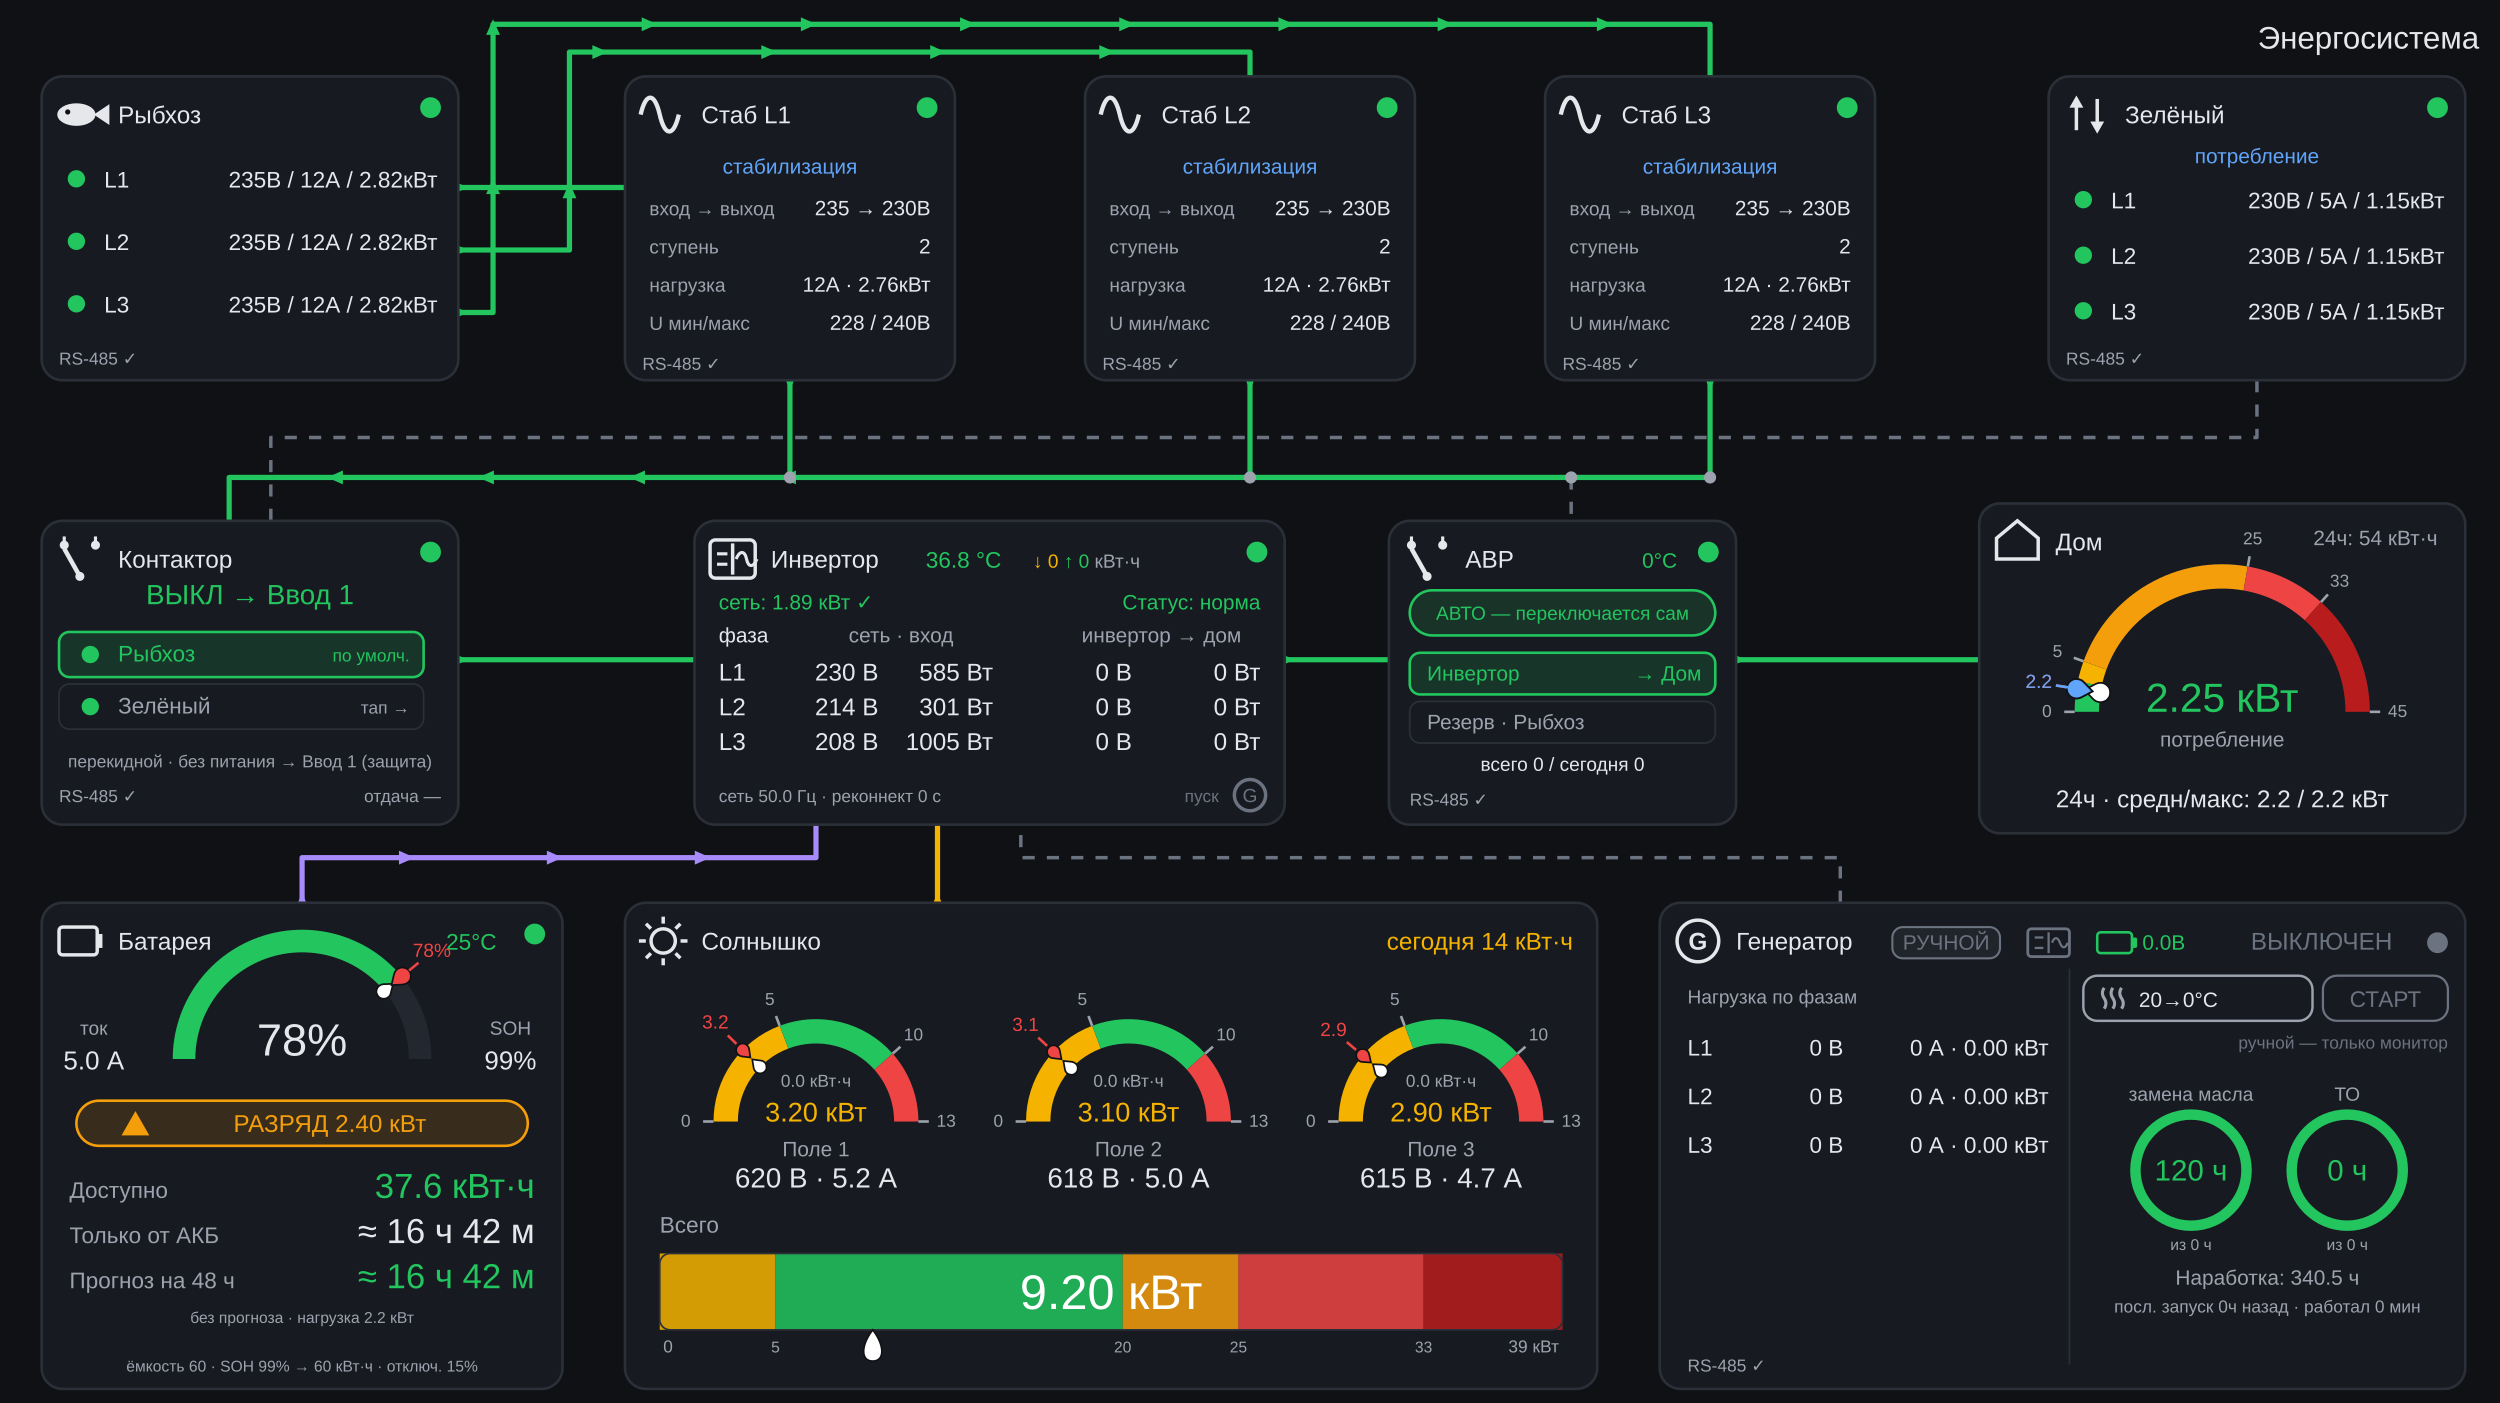
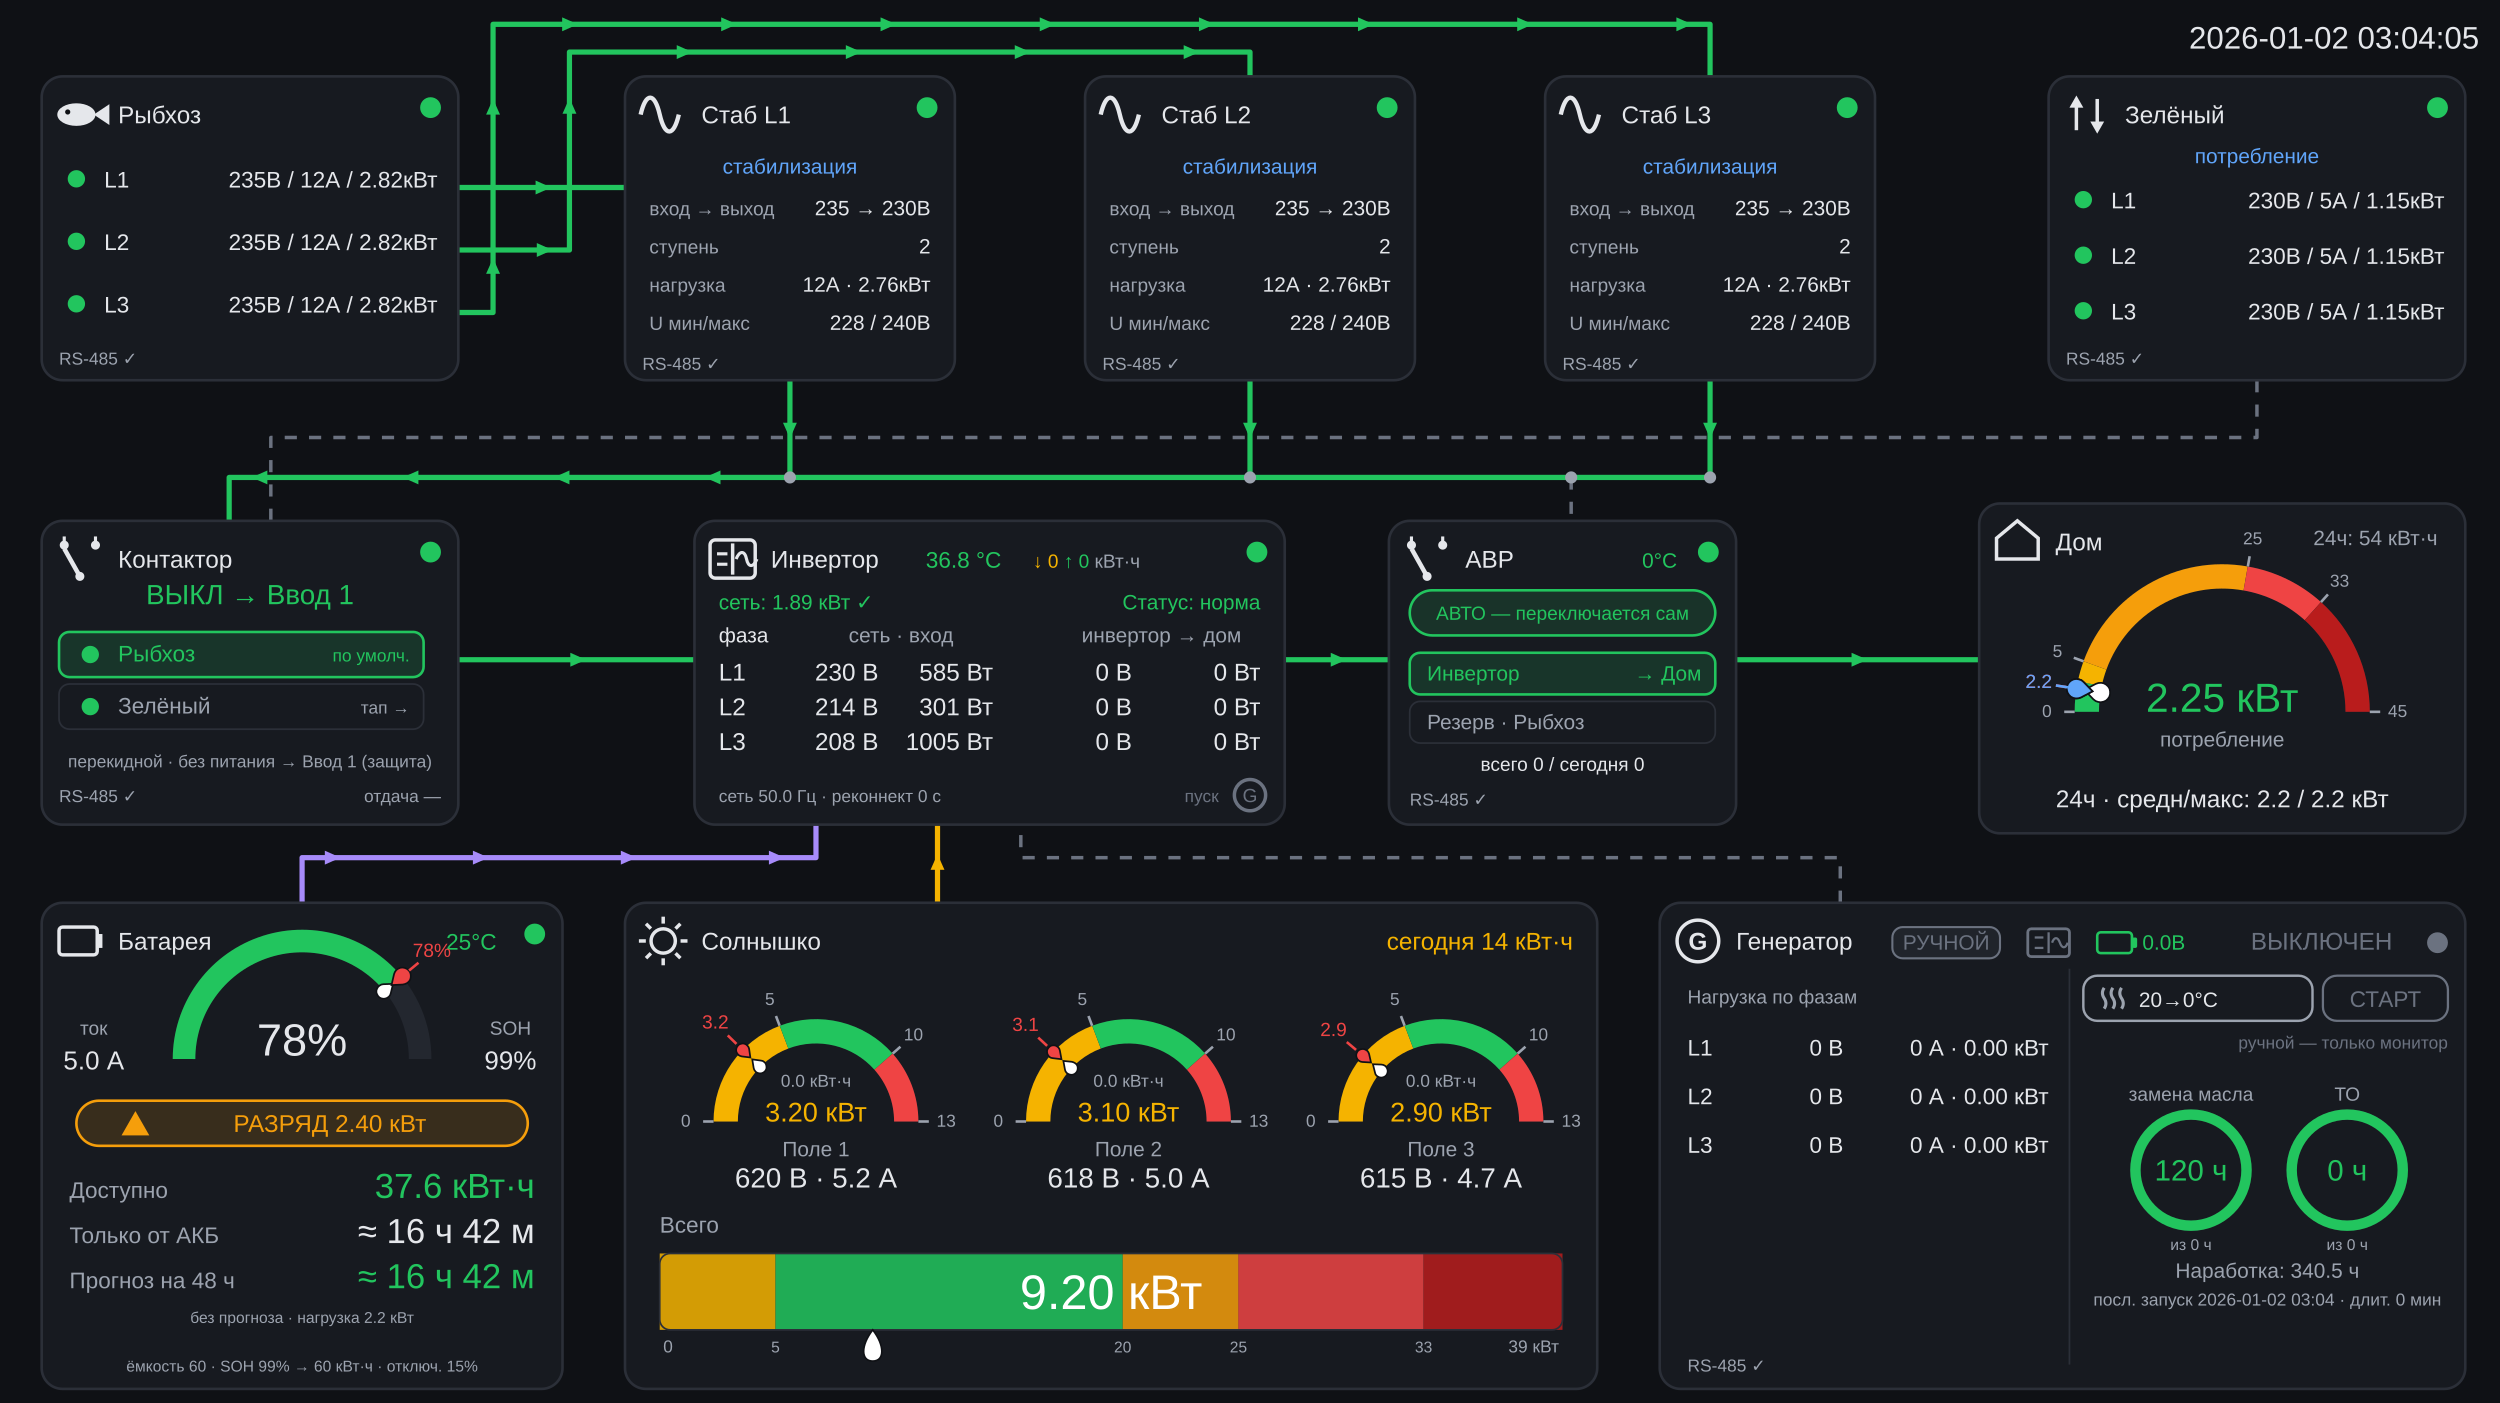
<svg xmlns="http://www.w3.org/2000/svg" viewBox="0 0 1440 808" font-family="Arial,Helvetica,sans-serif">
  <rect x="0" y="0" width="1440" height="830" fill="#0f1115" />
-   <text x="1428" y="28" font-size="18" fill="#e5e7eb" text-anchor="end">Энергосистема</text>
+   <text x="1428" y="28" font-size="18" fill="#e5e7eb" text-anchor="end">2026-01-02 03:04:05</text>
  <polyline fill="none" stroke="#22c55e" stroke-width="3" stroke-linejoin="round" points="264,108 360,108 " />
-   <polygon points="269.5,108.0 260.5,112.0 260.5,104.0" fill="#22c55e" />
+   <polygon points="317.5,108.0 308.5,112.0 308.5,104.0" fill="#22c55e" />
  <polyline fill="none" stroke="#22c55e" stroke-width="3" stroke-linejoin="round" points="264,144 328,144 328,30 720,30 720,44 " />
-   <polygon points="269.5,144.0 260.5,148.0 260.5,140.0" fill="#22c55e" />
-   <polygon points="328.0,105.2 332.0,114.2 324.0,114.2" fill="#22c55e" />
-   <polygon points="350.2,30.0 341.2,34.0 341.2,26.0" fill="#22c55e" />
-   <polygon points="447.5,30.0 438.5,34.0 438.5,26.0" fill="#22c55e" />
-   <polygon points="544.8,30.0 535.8,34.0 535.8,26.0" fill="#22c55e" />
-   <polygon points="642.2,30.0 633.2,34.0 633.2,26.0" fill="#22c55e" />
+   <polygon points="318.2,144.0 309.2,148.0 309.2,140.0" fill="#22c55e" />
+   <polygon points="328.0,56.5 332.0,65.5 324.0,65.5" fill="#22c55e" />
+   <polygon points="398.8,30.0 389.8,34.0 389.8,26.0" fill="#22c55e" />
+   <polygon points="496.2,30.0 487.2,34.0 487.2,26.0" fill="#22c55e" />
+   <polygon points="593.5,30.0 584.5,34.0 584.5,26.0" fill="#22c55e" />
+   <polygon points="690.8,30.0 681.8,34.0 681.8,26.0" fill="#22c55e" />
  <polyline fill="none" stroke="#22c55e" stroke-width="3" stroke-linejoin="round" points="264,180 284,180 284,14 985,14 985,44 " />
-   <polygon points="269.5,180.0 260.5,184.0 260.5,176.0" fill="#22c55e" />
-   <polygon points="284.0,102.8 288.0,111.8 280.0,111.8" fill="#22c55e" />
-   <polygon points="284.0,11.1 288.0,20.1 280.0,20.1" fill="#22c55e" />
-   <polygon points="378.6,14.0 369.6,18.0 369.6,10.0" fill="#22c55e" />
-   <polygon points="470.3,14.0 461.3,18.0 461.3,10.0" fill="#22c55e" />
-   <polygon points="562.0,14.0 553.0,18.0 553.0,10.0" fill="#22c55e" />
-   <polygon points="653.7,14.0 644.7,18.0 644.7,10.0" fill="#22c55e" />
-   <polygon points="745.4,14.0 736.4,18.0 736.4,10.0" fill="#22c55e" />
-   <polygon points="837.1,14.0 828.1,18.0 828.1,10.0" fill="#22c55e" />
-   <polygon points="928.8,14.0 919.8,18.0 919.8,10.0" fill="#22c55e" />
+   <polygon points="284.0,148.7 288.0,157.7 280.0,157.7" fill="#22c55e" />
+   <polygon points="284.0,57.0 288.0,66.0 280.0,66.0" fill="#22c55e" />
+   <polygon points="332.8,14.0 323.8,18.0 323.8,10.0" fill="#22c55e" />
+   <polygon points="424.4,14.0 415.4,18.0 415.4,10.0" fill="#22c55e" />
+   <polygon points="516.2,14.0 507.2,18.0 507.2,10.0" fill="#22c55e" />
+   <polygon points="607.9,14.0 598.9,18.0 598.9,10.0" fill="#22c55e" />
+   <polygon points="699.6,14.0 690.6,18.0 690.6,10.0" fill="#22c55e" />
+   <polygon points="791.2,14.0 782.2,18.0 782.2,10.0" fill="#22c55e" />
+   <polygon points="882.9,14.0 873.9,18.0 873.9,10.0" fill="#22c55e" />
+   <polygon points="974.6,14.0 965.6,18.0 965.6,10.0" fill="#22c55e" />
  <polyline fill="none" stroke="#22c55e" stroke-width="3" stroke-linejoin="round" points="455,219 455,275 " />
-   <polygon points="455.0,224.5 451.0,215.5 459.0,215.5" fill="#22c55e" />
+   <polygon points="455.0,252.5 451.0,243.5 459.0,243.5" fill="#22c55e" />
  <polyline fill="none" stroke="#22c55e" stroke-width="3" stroke-linejoin="round" points="720,219 720,275 " />
-   <polygon points="720.0,224.5 716.0,215.5 724.0,215.5" fill="#22c55e" />
+   <polygon points="720.0,252.5 716.0,243.5 724.0,243.5" fill="#22c55e" />
  <polyline fill="none" stroke="#22c55e" stroke-width="3" stroke-linejoin="round" points="985,219 985,275 " />
-   <polygon points="985.0,224.5 981.0,215.5 989.0,215.5" fill="#22c55e" />
+   <polygon points="985.0,252.5 981.0,243.5 989.0,243.5" fill="#22c55e" />
  <polyline fill="none" stroke="#22c55e" stroke-width="3" stroke-linejoin="round" points="455,275 985,275 " />
  <polyline fill="none" stroke="#22c55e" stroke-width="3" stroke-linejoin="round" points="455,275 132,275 132,300 " />
-   <polygon points="449.5,275.0 458.5,271.0 458.5,279.0" fill="#22c55e" />
-   <polygon points="362.5,275.0 371.5,271.0 371.5,279.0" fill="#22c55e" />
-   <polygon points="275.5,275.0 284.5,271.0 284.5,279.0" fill="#22c55e" />
-   <polygon points="188.5,275.0 197.5,271.0 197.5,279.0" fill="#22c55e" />
+   <polygon points="406.0,275.0 415.0,271.0 415.0,279.0" fill="#22c55e" />
+   <polygon points="319.0,275.0 328.0,271.0 328.0,279.0" fill="#22c55e" />
+   <polygon points="232.0,275.0 241.0,271.0 241.0,279.0" fill="#22c55e" />
+   <polygon points="145.0,275.0 154.0,271.0 154.0,279.0" fill="#22c55e" />
  <polyline fill="none" stroke="#6b7280" stroke-width="2" stroke-linejoin="round" stroke-dasharray="7 7" points="905,275 905,300 " />
  <circle cx="455" cy="275" r="3.5" fill="#9ca3af" />
  <circle cx="720" cy="275" r="3.5" fill="#9ca3af" />
  <circle cx="905" cy="275" r="3.5" fill="#9ca3af" />
  <circle cx="985" cy="275" r="3.5" fill="#9ca3af" />
  <polyline fill="none" stroke="#6b7280" stroke-width="2" stroke-linejoin="round" stroke-dasharray="7 7" points="1300,219 1300,252 156,252 156,300 " />
  <polyline fill="none" stroke="#22c55e" stroke-width="3" stroke-linejoin="round" points="264,380 400,380 " />
-   <polygon points="269.5,380.0 260.5,384.0 260.5,376.0" fill="#22c55e" />
+   <polygon points="337.5,380.0 328.5,384.0 328.5,376.0" fill="#22c55e" />
  <polyline fill="none" stroke="#22c55e" stroke-width="3" stroke-linejoin="round" points="740,380 800,380 " />
-   <polygon points="745.5,380.0 736.5,384.0 736.5,376.0" fill="#22c55e" />
+   <polygon points="775.5,380.0 766.5,384.0 766.5,376.0" fill="#22c55e" />
  <polyline fill="none" stroke="#22c55e" stroke-width="3" stroke-linejoin="round" points="1000,380 1140,380 " />
-   <polygon points="1005.5,380.0 996.5,384.0 996.5,376.0" fill="#22c55e" />
+   <polygon points="1075.5,380.0 1066.5,384.0 1066.5,376.0" fill="#22c55e" />
  <polyline fill="none" stroke="#a78bfa" stroke-width="3" stroke-linejoin="round" points="174,520 174,494 470,494 470,475 " />
-   <polygon points="174.0,514.5 178.0,523.5 170.0,523.5" fill="#a78bfa" />
-   <polygon points="238.8,494.0 229.8,498.0 229.8,490.0" fill="#a78bfa" />
-   <polygon points="324.0,494.0 315.0,498.0 315.0,490.0" fill="#a78bfa" />
-   <polygon points="409.2,494.0 400.2,498.0 400.2,490.0" fill="#a78bfa" />
+   <polygon points="196.1,494.0 187.1,498.0 187.1,490.0" fill="#a78bfa" />
+   <polygon points="281.4,494.0 272.4,498.0 272.4,490.0" fill="#a78bfa" />
+   <polygon points="366.6,494.0 357.6,498.0 357.6,490.0" fill="#a78bfa" />
+   <polygon points="451.9,494.0 442.9,498.0 442.9,490.0" fill="#a78bfa" />
  <polyline fill="none" stroke="#f5b300" stroke-width="3" stroke-linejoin="round" points="540,520 540,475 " />
-   <polygon points="540.0,514.5 544.0,523.5 536.0,523.5" fill="#f5b300" />
+   <polygon points="540.0,492.0 544.0,501.0 536.0,501.0" fill="#f5b300" />
  <polyline fill="none" stroke="#6b7280" stroke-width="2" stroke-linejoin="round" stroke-dasharray="7 7" points="1060,520 1060,494 588,494 588,475 " />
  <rect x="24" y="44" width="240" height="175" rx="12" fill="#171a20" stroke="#2b2f38" stroke-width="1.5" />
  <g fill="#e5e7eb">
    <ellipse cx="44" cy="66" rx="11" ry="6.5" />
    <polygon points="54,66 63,60 63,72" />
  </g>
  <circle cx="39" cy="64.5" r="1.5" fill="#0f1115" />
  <text x="68" y="71" font-size="14" fill="#e5e7eb" text-anchor="start">Рыбхоз</text>
  <circle cx="248" cy="62" r="6" fill="#22c55e" />
  <circle cx="44" cy="103" r="5" fill="#22c55e" />
  <text x="60" y="108" font-size="13" fill="#e5e7eb" text-anchor="start">L1</text>
  <text x="252" y="108" font-size="13" fill="#e5e7eb" text-anchor="end">235В / 12А / 2.82кВт</text>
  <circle cx="44" cy="139" r="5" fill="#22c55e" />
  <text x="60" y="144" font-size="13" fill="#e5e7eb" text-anchor="start">L2</text>
  <text x="252" y="144" font-size="13" fill="#e5e7eb" text-anchor="end">235В / 12А / 2.82кВт</text>
  <circle cx="44" cy="175" r="5" fill="#22c55e" />
  <text x="60" y="180" font-size="13" fill="#e5e7eb" text-anchor="start">L3</text>
  <text x="252" y="180" font-size="13" fill="#e5e7eb" text-anchor="end">235В / 12А / 2.82кВт</text>
  <text x="34" y="210" font-size="10" fill="#9ca3af" text-anchor="start">RS-485 ✓</text>
  <rect x="360" y="44" width="190" height="175" rx="12" fill="#171a20" stroke="#2b2f38" stroke-width="1.5" />
  <path d="M 369 66 c 3,-13 8,-13 11,0 c 3,13 8,13 11,0" fill="none" stroke="#e5e7eb" stroke-width="2.5" />
  <text x="404" y="71" font-size="14" fill="#e5e7eb" text-anchor="start">Стаб L1</text>
  <circle cx="534" cy="62" r="6" fill="#22c55e" />
  <text x="370" y="213" font-size="10" fill="#9ca3af" text-anchor="start">RS-485 ✓</text>
  <text x="455" y="100" font-size="12" fill="#60a5fa" text-anchor="middle">стабилизация</text>
  <text x="374" y="124" font-size="11" fill="#9ca3af" text-anchor="start">вход → выход</text>
  <text x="536" y="124" font-size="12" fill="#e5e7eb" text-anchor="end">235 → 230В</text>
  <text x="374" y="146" font-size="11" fill="#9ca3af" text-anchor="start">ступень</text>
  <text x="536" y="146" font-size="12" fill="#e5e7eb" text-anchor="end">2</text>
  <text x="374" y="168" font-size="11" fill="#9ca3af" text-anchor="start">нагрузка</text>
  <text x="536" y="168" font-size="12" fill="#e5e7eb" text-anchor="end">12А · 2.76кВт</text>
  <text x="374" y="190" font-size="11" fill="#9ca3af" text-anchor="start">U мин/макс</text>
  <text x="536" y="190" font-size="12" fill="#e5e7eb" text-anchor="end">228 / 240В</text>
  <rect x="625" y="44" width="190" height="175" rx="12" fill="#171a20" stroke="#2b2f38" stroke-width="1.5" />
  <path d="M 634 66 c 3,-13 8,-13 11,0 c 3,13 8,13 11,0" fill="none" stroke="#e5e7eb" stroke-width="2.5" />
  <text x="669" y="71" font-size="14" fill="#e5e7eb" text-anchor="start">Стаб L2</text>
  <circle cx="799" cy="62" r="6" fill="#22c55e" />
  <text x="635" y="213" font-size="10" fill="#9ca3af" text-anchor="start">RS-485 ✓</text>
  <text x="720" y="100" font-size="12" fill="#60a5fa" text-anchor="middle">стабилизация</text>
  <text x="639" y="124" font-size="11" fill="#9ca3af" text-anchor="start">вход → выход</text>
  <text x="801" y="124" font-size="12" fill="#e5e7eb" text-anchor="end">235 → 230В</text>
  <text x="639" y="146" font-size="11" fill="#9ca3af" text-anchor="start">ступень</text>
  <text x="801" y="146" font-size="12" fill="#e5e7eb" text-anchor="end">2</text>
  <text x="639" y="168" font-size="11" fill="#9ca3af" text-anchor="start">нагрузка</text>
  <text x="801" y="168" font-size="12" fill="#e5e7eb" text-anchor="end">12А · 2.76кВт</text>
  <text x="639" y="190" font-size="11" fill="#9ca3af" text-anchor="start">U мин/макс</text>
  <text x="801" y="190" font-size="12" fill="#e5e7eb" text-anchor="end">228 / 240В</text>
  <rect x="890" y="44" width="190" height="175" rx="12" fill="#171a20" stroke="#2b2f38" stroke-width="1.5" />
  <path d="M 899 66 c 3,-13 8,-13 11,0 c 3,13 8,13 11,0" fill="none" stroke="#e5e7eb" stroke-width="2.5" />
  <text x="934" y="71" font-size="14" fill="#e5e7eb" text-anchor="start">Стаб L3</text>
  <circle cx="1064" cy="62" r="6" fill="#22c55e" />
  <text x="900" y="213" font-size="10" fill="#9ca3af" text-anchor="start">RS-485 ✓</text>
  <text x="985" y="100" font-size="12" fill="#60a5fa" text-anchor="middle">стабилизация</text>
  <text x="904" y="124" font-size="11" fill="#9ca3af" text-anchor="start">вход → выход</text>
  <text x="1066" y="124" font-size="12" fill="#e5e7eb" text-anchor="end">235 → 230В</text>
  <text x="904" y="146" font-size="11" fill="#9ca3af" text-anchor="start">ступень</text>
  <text x="1066" y="146" font-size="12" fill="#e5e7eb" text-anchor="end">2</text>
  <text x="904" y="168" font-size="11" fill="#9ca3af" text-anchor="start">нагрузка</text>
  <text x="1066" y="168" font-size="12" fill="#e5e7eb" text-anchor="end">12А · 2.76кВт</text>
  <text x="904" y="190" font-size="11" fill="#9ca3af" text-anchor="start">U мин/макс</text>
  <text x="1066" y="190" font-size="12" fill="#e5e7eb" text-anchor="end">228 / 240В</text>
  <rect x="1180" y="44" width="240" height="175" rx="12" fill="#171a20" stroke="#2b2f38" stroke-width="1.5" />
  <line x1="1196" y1="75" x2="1196" y2="60" stroke="#e5e7eb" stroke-width="2" />
  <polygon points="1196,55 1192,62 1200,62" fill="#e5e7eb" />
  <line x1="1208" y1="57" x2="1208" y2="72" stroke="#e5e7eb" stroke-width="2" />
  <polygon points="1208,77 1212,70 1204,70" fill="#e5e7eb" />
  <text x="1224" y="71" font-size="14" fill="#e5e7eb" text-anchor="start">Зелёный</text>
  <circle cx="1404" cy="62" r="6" fill="#22c55e" />
  <text x="1300" y="94" font-size="12" fill="#60a5fa" text-anchor="middle">потребление</text>
  <circle cx="1200" cy="115" r="5" fill="#22c55e" />
  <text x="1216" y="120" font-size="13" fill="#e5e7eb" text-anchor="start">L1</text>
  <text x="1408" y="120" font-size="13" fill="#e5e7eb" text-anchor="end">230В / 5А / 1.15кВт</text>
  <circle cx="1200" cy="147" r="5" fill="#22c55e" />
  <text x="1216" y="152" font-size="13" fill="#e5e7eb" text-anchor="start">L2</text>
  <text x="1408" y="152" font-size="13" fill="#e5e7eb" text-anchor="end">230В / 5А / 1.15кВт</text>
  <circle cx="1200" cy="179" r="5" fill="#22c55e" />
  <text x="1216" y="184" font-size="13" fill="#e5e7eb" text-anchor="start">L3</text>
  <text x="1408" y="184" font-size="13" fill="#e5e7eb" text-anchor="end">230В / 5А / 1.15кВт</text>
  <text x="1190" y="210" font-size="10" fill="#9ca3af" text-anchor="start">RS-485 ✓</text>
  <rect x="24" y="300" width="240" height="175" rx="12" fill="#171a20" stroke="#2b2f38" stroke-width="1.5" />
  <circle cx="37" cy="314" r="2.6" fill="#e5e7eb" />
  <circle cx="55" cy="314" r="2.6" fill="#e5e7eb" />
  <circle cx="46" cy="332" r="2.6" fill="#e5e7eb" />
  <line x1="37" y1="314" x2="37" y2="309" stroke="#e5e7eb" stroke-width="1.8" />
  <line x1="55" y1="314" x2="55" y2="309" stroke="#e5e7eb" stroke-width="1.8" />
  <line x1="46" y1="332" x2="37" y2="316" stroke="#e5e7eb" stroke-width="2.6" />
  <text x="68" y="327" font-size="14" fill="#e5e7eb" text-anchor="start">Контактор</text>
  <circle cx="248" cy="318" r="6" fill="#22c55e" />
  <text x="144" y="348" font-size="16" fill="#22c55e" text-anchor="middle">ВЫКЛ → Ввод 1</text>
  <rect x="34" y="364" width="210" height="26" rx="6" fill="#22c55e" fill-opacity="0.16" stroke="#22c55e" stroke-width="1.5" />
  <circle cx="52" cy="377" r="5" fill="#22c55e" />
  <text x="68" y="381" font-size="13" fill="#22c55e" text-anchor="start">Рыбхоз</text>
  <text x="236" y="381" font-size="10" fill="#22c55e" text-anchor="end">по умолч.</text>
  <rect x="34" y="394" width="210" height="26" rx="6" fill="none" stroke="#2b2f38" stroke-width="1" />
  <circle cx="52" cy="407" r="5" fill="#22c55e" />
  <text x="68" y="411" font-size="13" fill="#9ca3af" text-anchor="start">Зелёный</text>
  <text x="236" y="411" font-size="10" fill="#9ca3af" text-anchor="end">тап →</text>
  <rect x="34" y="394" width="210" height="26" rx="6" fill="transparent" style="cursor:pointer" data-act="contactor" data-val="in2" />
  <text x="144" y="442" font-size="10" fill="#9ca3af" text-anchor="middle">перекидной · без питания → Ввод 1 (защита)</text>
  <text x="34" y="462" font-size="10" fill="#9ca3af" text-anchor="start">RS-485 ✓</text>
  <text x="254" y="462" font-size="10" fill="#9ca3af" text-anchor="end">отдача —</text>
  <rect x="400" y="300" width="340" height="175" rx="12" fill="#171a20" stroke="#2b2f38" stroke-width="1.5" />
  <rect x="409" y="311" width="26" height="22" rx="3" fill="none" stroke="#e5e7eb" stroke-width="2" />
  <line x1="422" y1="313" x2="422" y2="331" stroke="#e5e7eb" stroke-width="2" />
  <path d="M 424 322 c 2,-5 5,-5 6,0 c 1,5 4,5 6,0" fill="none" stroke="#e5e7eb" stroke-width="1.8" />
  <line x1="413" y1="319" x2="419" y2="319" stroke="#e5e7eb" stroke-width="1.8" />
  <line x1="413" y1="325" x2="419" y2="325" stroke="#e5e7eb" stroke-width="1.8" />
  <text x="444" y="327" font-size="14" fill="#e5e7eb" text-anchor="start">Инвертор</text>
  <circle cx="724" cy="318" r="6" fill="#22c55e" />
  <text x="555" y="327" font-size="13" fill="#22c55e" text-anchor="middle">36.8 °C</text>
  <text x="595" y="327" font-size="11" text-anchor="start" fill="#9ca3af">
    <tspan fill="#f5b300">↓ 0</tspan>
    <tspan fill="#22c55e">↑ 0</tspan> кВт·ч</text>
  <text x="414" y="351" font-size="12" fill="#22c55e" text-anchor="start">сеть: 1.89 кВт ✓</text>
  <text x="726" y="351" font-size="12" fill="#22c55e" text-anchor="end">Статус: норма</text>
  <text x="414" y="370" font-size="12" fill="#e5e7eb" text-anchor="start">фаза</text>
  <text x="519" y="370" font-size="12" fill="#9ca3af" text-anchor="middle">сеть · вход</text>
  <text x="669" y="370" font-size="12" fill="#9ca3af" text-anchor="middle">инвертор → дом</text>
  <text x="414" y="392" font-size="14" fill="#e5e7eb" text-anchor="start">L1</text>
  <text x="506" y="392" font-size="14" fill="#e5e7eb" text-anchor="end">230 В</text>
  <text x="572" y="392" font-size="14" fill="#e5e7eb" text-anchor="end">585 Вт</text>
  <text x="652" y="392" font-size="14" fill="#e5e7eb" text-anchor="end">0 В</text>
  <text x="726" y="392" font-size="14" fill="#e5e7eb" text-anchor="end">0 Вт</text>
  <text x="414" y="412" font-size="14" fill="#e5e7eb" text-anchor="start">L2</text>
  <text x="506" y="412" font-size="14" fill="#e5e7eb" text-anchor="end">214 В</text>
  <text x="572" y="412" font-size="14" fill="#e5e7eb" text-anchor="end">301 Вт</text>
  <text x="652" y="412" font-size="14" fill="#e5e7eb" text-anchor="end">0 В</text>
  <text x="726" y="412" font-size="14" fill="#e5e7eb" text-anchor="end">0 Вт</text>
  <text x="414" y="432" font-size="14" fill="#e5e7eb" text-anchor="start">L3</text>
  <text x="506" y="432" font-size="14" fill="#e5e7eb" text-anchor="end">208 В</text>
  <text x="572" y="432" font-size="14" fill="#e5e7eb" text-anchor="end">1005 Вт</text>
  <text x="652" y="432" font-size="14" fill="#e5e7eb" text-anchor="end">0 В</text>
  <text x="726" y="432" font-size="14" fill="#e5e7eb" text-anchor="end">0 Вт</text>
  <text x="414" y="462" font-size="10" fill="#9ca3af" text-anchor="start">сеть 50.0 Гц · реконнект 0 с</text>
  <text x="702" y="462" font-size="10" fill="#6b7280" text-anchor="end">пуск</text>
  <circle cx="720" cy="458" r="9" fill="none" stroke="#6b7280" stroke-width="2" />
  <text x="720" y="462" font-size="11" fill="#6b7280" text-anchor="middle">G</text>
  <rect x="800" y="300" width="200" height="175" rx="12" fill="#171a20" stroke="#2b2f38" stroke-width="1.5" />
  <circle cx="813" cy="314" r="2.6" fill="#e5e7eb" />
  <circle cx="831" cy="314" r="2.6" fill="#e5e7eb" />
  <circle cx="822" cy="332" r="2.6" fill="#e5e7eb" />
  <line x1="813" y1="314" x2="813" y2="309" stroke="#e5e7eb" stroke-width="1.8" />
  <line x1="831" y1="314" x2="831" y2="309" stroke="#e5e7eb" stroke-width="1.8" />
  <line x1="822" y1="332" x2="813" y2="316" stroke="#e5e7eb" stroke-width="2.6" />
  <text x="844" y="327" font-size="14" fill="#e5e7eb" text-anchor="start">АВР</text>
  <circle cx="984" cy="318" r="6" fill="#22c55e" />
  <text x="966" y="327" font-size="12" fill="#22c55e" text-anchor="end">0°C</text>
  <rect x="812" y="340" width="176" height="26" rx="13" fill="#22c55e" fill-opacity="0.15" stroke="#22c55e" stroke-width="1.5" />
  <text x="900" y="357" font-size="11" fill="#22c55e" text-anchor="middle">АВТО — переключается сам</text>
  <rect x="812" y="376" width="176" height="24" rx="6" fill="#22c55e" fill-opacity="0.16" stroke="#22c55e" stroke-width="1.5" />
  <text x="822" y="392" font-size="12" fill="#22c55e" text-anchor="start">Инвертор</text>
  <text x="980" y="392" font-size="12" fill="#22c55e" text-anchor="end">→ Дом</text>
  <rect x="812" y="404" width="176" height="24" rx="6" fill="none" stroke="#2b2f38" stroke-width="1" />
  <text x="822" y="420" font-size="12" fill="#9ca3af" text-anchor="start">Резерв · Рыбхоз</text>
  <text x="900" y="444" font-size="11" fill="#e5e7eb" text-anchor="middle">всего 0 / сегодня 0</text>
  <text x="812" y="464" font-size="10" fill="#9ca3af" text-anchor="start">RS-485 ✓</text>
  <rect x="1140" y="290" width="280" height="190" rx="12" fill="#171a20" stroke="#2b2f38" stroke-width="1.5" />
  <path d="M 1150 322 L 1150 310 L 1162 300 L 1174 310 L 1174 322 Z" fill="none" stroke="#e5e7eb" stroke-width="2" />
  <text x="1184" y="317" font-size="14" fill="#e5e7eb" text-anchor="start">Дом</text>
  <text x="1404" y="314" font-size="12" fill="#9ca3af" text-anchor="end">24ч: 54 кВт·ч</text>
  <path fill="none" stroke="#23272f" stroke-width="14" stroke-linecap="butt" d="M 1202.0 410.0 A 78 78 0 0 1 1358.0 410.0" />
  <path fill="none" stroke="#22c55e" stroke-width="14" stroke-linecap="butt" d="M 1202.0 410.0 A 78 78 0 0 1 1203.7 393.8" />
  <path fill="none" stroke="#f5b300" stroke-width="14" stroke-linecap="butt" d="M 1203.7 393.8 A 78 78 0 0 1 1206.7 383.3" />
  <path fill="none" stroke="#f59e0b" stroke-width="14" stroke-linecap="butt" d="M 1206.7 383.3 A 78 78 0 0 1 1293.5 333.2" />
  <path fill="none" stroke="#ef4444" stroke-width="14" stroke-linecap="butt" d="M 1293.5 333.2 A 78 78 0 0 1 1332.2 352.0" />
  <path fill="none" stroke="#b91c1c" stroke-width="14" stroke-linecap="butt" d="M 1332.2 352.0 A 78 78 0 0 1 1358.0 410.0" />
  <path d="M 1200.6,397.4 L 1207.2,393.9 L 1208.7,393.4 L 1210.3,393.3 L 1211.8,393.6 L 1213.1,394.3 L 1214.3,395.4 L 1215.1,396.7 L 1215.4,398.2 L 1215.4,399.8 L 1215.0,401.3 L 1214.1,402.6 L 1213.0,403.6 L 1211.6,404.2 L 1210.0,404.5 L 1208.5,404.3 L 1207.1,403.8 L 1205.8,402.8 Z" fill="#ffffff" stroke="#0f1115" stroke-width="1" />
  <text x="1280" y="410" font-size="23.4" fill="#22c55e" text-anchor="middle">2.25 кВт</text>
  <text x="1280" y="430" font-size="12" fill="#9ca3af" text-anchor="middle">потребление</text>
  <polyline fill="none" stroke="#9ca3af" stroke-width="1.5" stroke-linejoin="round" points="1195,410 1189,410 " />
  <text x="1179" y="413" font-size="10" fill="#9ca3af" text-anchor="middle">0</text>
  <polyline fill="none" stroke="#9ca3af" stroke-width="1.5" stroke-linejoin="round" points="1200.126,380.928 1194.488,378.876 " />
  <text x="1185.091" y="378.456" font-size="10" fill="#9ca3af" text-anchor="middle">5</text>
  <polyline fill="none" stroke="#9ca3af" stroke-width="1.5" stroke-linejoin="round" points="1294.76,326.291 1295.802,320.382 " />
  <text x="1297.538" y="313.534" font-size="10" fill="#9ca3af" text-anchor="middle">25</text>
  <polyline fill="none" stroke="#9ca3af" stroke-width="1.5" stroke-linejoin="round" points="1336.876,346.833 1340.891,342.374 " />
  <text x="1347.582" y="337.942" font-size="10" fill="#9ca3af" text-anchor="middle">33</text>
  <polyline fill="none" stroke="#9ca3af" stroke-width="1.5" stroke-linejoin="round" points="1365,410 1371,410 " />
  <text x="1381" y="413" font-size="10" fill="#9ca3af" text-anchor="middle">45</text>
  <path d="M 1205.3,398.2 L 1198.7,401.7 L 1197.2,402.2 L 1195.7,402.3 L 1194.2,402.0 L 1192.8,401.3 L 1191.7,400.2 L 1190.9,398.9 L 1190.5,397.4 L 1190.5,395.8 L 1191.0,394.3 L 1191.8,393.0 L 1193.0,392.0 L 1194.4,391.3 L 1195.9,391.1 L 1197.4,391.3 L 1198.9,391.8 L 1200.1,392.8 Z" fill="#ef4444" stroke="#0f1115" stroke-width="1" />
  <polyline fill="none" stroke="#ef4444" stroke-width="1.5" stroke-linejoin="round" points="1191.108,395.921 1184.194,394.826 " />
  <text x="1174.317" y="396.262" font-size="11" fill="#ef4444" text-anchor="middle">2.2</text>
  <path d="M 1205.3,398.2 L 1198.7,401.7 L 1197.2,402.2 L 1195.7,402.3 L 1194.2,402.0 L 1192.8,401.3 L 1191.7,400.2 L 1190.9,398.9 L 1190.5,397.4 L 1190.5,395.8 L 1191.0,394.3 L 1191.8,393.0 L 1193.0,392.0 L 1194.4,391.3 L 1195.9,391.1 L 1197.4,391.3 L 1198.9,391.8 L 1200.1,392.8 Z" fill="#60a5fa" stroke="#0f1115" stroke-width="1" />
  <polyline fill="none" stroke="#60a5fa" stroke-width="1.5" stroke-linejoin="round" points="1191.108,395.921 1184.194,394.826 " />
  <text x="1174.317" y="396.262" font-size="11" fill="#60a5fa" text-anchor="middle">2.2</text>
  <text x="1280" y="465" font-size="14" fill="#e5e7eb" text-anchor="middle">24ч · средн/макс: 2.2 / 2.2 кВт</text>
  <rect x="24" y="520" width="300" height="280" rx="12" fill="#171a20" stroke="#2b2f38" stroke-width="1.5" />
  <rect x="34" y="534" width="22" height="16" rx="2" fill="none" stroke="#e5e7eb" stroke-width="2" />
  <rect x="56" y="538" width="3" height="8" fill="#e5e7eb" />
  <text x="68" y="547" font-size="14" fill="#e5e7eb" text-anchor="start">Батарея</text>
  <circle cx="308" cy="538" r="6" fill="#22c55e" />
  <text x="286" y="547" font-size="13" fill="#22c55e" text-anchor="end">25°C</text>
  <path fill="none" stroke="#23272f" stroke-width="13" stroke-linecap="butt" d="M 106.0 610.0 A 68 68 0 0 1 242.0 610.0" />
  <path fill="none" stroke="#22c55e" stroke-width="13" stroke-linecap="butt" d="M 106.0 610.0 A 68 68 0 0 1 226.4 566.7" />
  <path d="M 226.4,566.7 L 225.1,572.1 L 224.7,573.2 L 224.0,574.1 L 223.0,574.8 L 221.9,575.2 L 220.8,575.3 L 219.7,575.1 L 218.6,574.6 L 217.8,573.8 L 217.2,572.8 L 216.8,571.7 L 216.8,570.5 L 217.2,569.4 L 217.8,568.4 L 218.6,567.7 L 219.7,567.1 L 220.8,566.9 Z" fill="#ffffff" stroke="#0f1115" stroke-width="1" />
  <path d="M 225.5,567.4 L 227.0,561.0 L 227.5,559.8 L 228.3,558.7 L 229.4,557.9 L 230.7,557.4 L 232.0,557.3 L 233.4,557.6 L 234.6,558.2 L 235.6,559.1 L 236.3,560.2 L 236.6,561.5 L 236.6,562.9 L 236.3,564.2 L 235.6,565.3 L 234.6,566.2 L 233.3,566.8 L 232.0,567.1 Z" fill="#ef4444" stroke="#0f1115" stroke-width="1" />
  <polyline fill="none" stroke="#ef4444" stroke-width="1.5" stroke-linejoin="round" points="235.641,559.006 241.035,554.544 " />
  <text x="248.74" y="551.17" font-size="11" fill="#ef4444" text-anchor="middle">78%</text>
  <text x="174" y="608" font-size="26" fill="#e5e7eb" text-anchor="middle">78%</text>
  <text x="54" y="596" font-size="11" fill="#9ca3af" text-anchor="middle">ток</text>
  <text x="54" y="616" font-size="15" fill="#e5e7eb" text-anchor="middle">5.0 А</text>
  <text x="294" y="596" font-size="11" fill="#9ca3af" text-anchor="middle">SOH</text>
  <text x="294" y="616" font-size="15" fill="#e5e7eb" text-anchor="middle">99%</text>
  <rect x="44" y="634" width="260" height="26" rx="13" fill="#f59e0b" fill-opacity="0.15" stroke="#f59e0b" stroke-width="1.5" />
  <polygon points="70,654 78,640 86,654" fill="#f59e0b" />
  <text x="190" y="652" font-size="14" fill="#f59e0b" text-anchor="middle">РАЗРЯД 2.40 кВт</text>
  <text x="40" y="690" font-size="13" fill="#9ca3af" text-anchor="start">Доступно</text>
  <text x="308" y="690" font-size="20" fill="#22c55e" text-anchor="end">37.6 кВт·ч</text>
  <text x="40" y="716" font-size="13" fill="#9ca3af" text-anchor="start">Только от АКБ</text>
  <text x="308" y="716" font-size="20" fill="#e5e7eb" text-anchor="end">≈ 16 ч 42 м</text>
  <text x="40" y="742" font-size="13" fill="#9ca3af" text-anchor="start">Прогноз на 48 ч</text>
  <text x="308" y="742" font-size="20" fill="#22c55e" text-anchor="end">≈ 16 ч 42 м</text>
  <text x="174" y="762" font-size="9" fill="#9ca3af" text-anchor="middle">без прогноза · нагрузка 2.2 кВт</text>
  <text x="174" y="790" font-size="9" fill="#9ca3af" text-anchor="middle">ёмкость 60 · SOH 99% → 60 кВт·ч · отключ. 15%</text>
  <rect x="360" y="520" width="560" height="280" rx="12" fill="#171a20" stroke="#2b2f38" stroke-width="1.5" />
  <circle cx="382" cy="542" r="7" fill="none" stroke="#e5e7eb" stroke-width="2" />
  <line x1="392.0" y1="542.0" x2="396.0" y2="542.0" stroke="#e5e7eb" stroke-width="2" />
  <line x1="389.1" y1="534.9" x2="391.9" y2="532.1" stroke="#e5e7eb" stroke-width="2" />
  <line x1="382.0" y1="532.0" x2="382.0" y2="528.0" stroke="#e5e7eb" stroke-width="2" />
  <line x1="374.9" y1="534.9" x2="372.1" y2="532.1" stroke="#e5e7eb" stroke-width="2" />
  <line x1="372.0" y1="542.0" x2="368.0" y2="542.0" stroke="#e5e7eb" stroke-width="2" />
  <line x1="374.9" y1="549.1" x2="372.1" y2="551.9" stroke="#e5e7eb" stroke-width="2" />
  <line x1="382.0" y1="552.0" x2="382.0" y2="556.0" stroke="#e5e7eb" stroke-width="2" />
  <line x1="389.1" y1="549.1" x2="391.9" y2="551.9" stroke="#e5e7eb" stroke-width="2" />
  <text x="404" y="547" font-size="14" fill="#e5e7eb" text-anchor="start">Солнышко</text>
  <text x="906" y="547" font-size="14" fill="#f5b300" text-anchor="end">сегодня 14 кВт·ч</text>
  <path fill="none" stroke="#23272f" stroke-width="14" stroke-linecap="butt" d="M 418.0 646.0 A 52 52 0 0 1 522.0 646.0" />
  <path fill="none" stroke="#f5b300" stroke-width="14" stroke-linecap="butt" d="M 418.0 646.0 A 52 52 0 0 1 451.6 597.4" />
  <path fill="none" stroke="#22c55e" stroke-width="14" stroke-linecap="butt" d="M 451.6 597.4 A 52 52 0 0 1 508.9 611.5" />
  <path fill="none" stroke="#ef4444" stroke-width="14" stroke-linecap="butt" d="M 508.9 611.5 A 52 52 0 0 1 522.0 646.0" />
  <path d="M 433.3,610.2 L 438.3,610.9 L 439.3,611.1 L 440.2,611.7 L 440.9,612.4 L 441.3,613.3 L 441.5,614.4 L 441.5,615.4 L 441.1,616.4 L 440.5,617.2 L 439.7,617.8 L 438.7,618.2 L 437.7,618.3 L 436.7,618.1 L 435.7,617.7 L 435.0,617.0 L 434.4,616.1 L 434.1,615.1 Z" fill="#ffffff" stroke="#0f1115" stroke-width="1" />
  <text x="470" y="646" font-size="15.6" fill="#f5b300" text-anchor="middle">3.20 кВт</text>
  <text x="470" y="666" font-size="12" fill="#9ca3af" text-anchor="middle">Поле 1</text>
  <text x="470" y="626" font-size="10" fill="#9ca3af" text-anchor="middle">0.0 кВт·ч</text>
  <polyline fill="none" stroke="#9ca3af" stroke-width="1.5" stroke-linejoin="round" points="411,646 405,646 " />
  <text x="395" y="649" font-size="10" fill="#9ca3af" text-anchor="middle">0</text>
  <polyline fill="none" stroke="#9ca3af" stroke-width="1.5" stroke-linejoin="round" points="449.078,590.834 446.951,585.224 " />
  <text x="443.405" y="578.874" font-size="10" fill="#9ca3af" text-anchor="middle">5</text>
  <polyline fill="none" stroke="#9ca3af" stroke-width="1.5" stroke-linejoin="round" points="514.162,606.876 518.653,602.897 " />
  <text x="526.138" y="599.266" font-size="10" fill="#9ca3af" text-anchor="middle">10</text>
  <polyline fill="none" stroke="#9ca3af" stroke-width="1.5" stroke-linejoin="round" points="529,646 535,646 " />
  <text x="545" y="649" font-size="10" fill="#9ca3af" text-anchor="middle">13</text>
  <path d="M 432.2,609.1 L 427.3,608.5 L 426.3,608.2 L 425.4,607.7 L 424.7,606.9 L 424.2,606.0 L 424.0,605.0 L 424.1,604.0 L 424.5,603.0 L 425.1,602.2 L 425.9,601.5 L 426.9,601.2 L 427.9,601.0 L 428.9,601.2 L 429.9,601.7 L 430.6,602.4 L 431.2,603.2 L 431.5,604.2 Z" fill="#ef4444" stroke="#0f1115" stroke-width="1" />
  <polyline fill="none" stroke="#ef4444" stroke-width="1.5" stroke-linejoin="round" points="424.202,601.295 419.192,596.406 " />
  <text x="412.036" y="592.421" font-size="11" fill="#ef4444" text-anchor="middle">3.2</text>
  <text x="470" y="684" font-size="16" text-anchor="middle" fill="#e5e7eb">
    <tspan fill="#e5e7eb">620 В</tspan> · 5.2 А</text>
  <path fill="none" stroke="#23272f" stroke-width="14" stroke-linecap="butt" d="M 598.0 646.0 A 52 52 0 0 1 702.0 646.0" />
  <path fill="none" stroke="#f5b300" stroke-width="14" stroke-linecap="butt" d="M 598.0 646.0 A 52 52 0 0 1 631.6 597.4" />
  <path fill="none" stroke="#22c55e" stroke-width="14" stroke-linecap="butt" d="M 631.6 597.4 A 52 52 0 0 1 688.9 611.5" />
  <path fill="none" stroke="#ef4444" stroke-width="14" stroke-linecap="butt" d="M 688.9 611.5 A 52 52 0 0 1 702.0 646.0" />
  <path d="M 612.5,611.1 L 617.4,611.6 L 618.4,611.9 L 619.3,612.4 L 620.1,613.1 L 620.6,614.0 L 620.8,615.1 L 620.7,616.1 L 620.4,617.1 L 619.8,617.9 L 619.0,618.6 L 618.0,619.0 L 617.0,619.1 L 616.0,618.9 L 615.1,618.5 L 614.3,617.9 L 613.7,617.0 L 613.4,616.0 Z" fill="#ffffff" stroke="#0f1115" stroke-width="1" />
  <text x="650" y="646" font-size="15.6" fill="#f5b300" text-anchor="middle">3.10 кВт</text>
  <text x="650" y="666" font-size="12" fill="#9ca3af" text-anchor="middle">Поле 2</text>
  <text x="650" y="626" font-size="10" fill="#9ca3af" text-anchor="middle">0.0 кВт·ч</text>
  <polyline fill="none" stroke="#9ca3af" stroke-width="1.5" stroke-linejoin="round" points="591,646 585,646 " />
  <text x="575" y="649" font-size="10" fill="#9ca3af" text-anchor="middle">0</text>
  <polyline fill="none" stroke="#9ca3af" stroke-width="1.5" stroke-linejoin="round" points="629.078,590.834 626.951,585.224 " />
  <text x="623.405" y="578.874" font-size="10" fill="#9ca3af" text-anchor="middle">5</text>
  <polyline fill="none" stroke="#9ca3af" stroke-width="1.5" stroke-linejoin="round" points="694.162,606.876 698.653,602.897 " />
  <text x="706.138" y="599.266" font-size="10" fill="#9ca3af" text-anchor="middle">10</text>
  <polyline fill="none" stroke="#9ca3af" stroke-width="1.5" stroke-linejoin="round" points="709,646 715,646 " />
  <text x="725" y="649" font-size="10" fill="#9ca3af" text-anchor="middle">13</text>
  <path d="M 611.4,610.1 L 606.4,609.5 L 605.4,609.3 L 604.5,608.8 L 603.8,608.0 L 603.3,607.1 L 603.1,606.1 L 603.1,605.1 L 603.5,604.1 L 604.1,603.3 L 604.9,602.6 L 605.8,602.2 L 606.8,602.1 L 607.9,602.2 L 608.8,602.7 L 609.6,603.3 L 610.2,604.2 L 610.5,605.2 Z" fill="#ef4444" stroke="#0f1115" stroke-width="1" />
  <polyline fill="none" stroke="#ef4444" stroke-width="1.5" stroke-linejoin="round" points="603.135,602.415 598.009,597.648 " />
  <text x="590.686" y="593.838" font-size="11" fill="#ef4444" text-anchor="middle">3.1</text>
  <text x="650" y="684" font-size="16" text-anchor="middle" fill="#e5e7eb">
    <tspan fill="#e5e7eb">618 В</tspan> · 5.0 А</text>
  <path fill="none" stroke="#23272f" stroke-width="14" stroke-linecap="butt" d="M 778.0 646.0 A 52 52 0 0 1 882.0 646.0" />
  <path fill="none" stroke="#f5b300" stroke-width="14" stroke-linecap="butt" d="M 778.0 646.0 A 52 52 0 0 1 811.6 597.4" />
  <path fill="none" stroke="#22c55e" stroke-width="14" stroke-linecap="butt" d="M 811.6 597.4 A 52 52 0 0 1 868.9 611.5" />
  <path fill="none" stroke="#ef4444" stroke-width="14" stroke-linecap="butt" d="M 868.9 611.5 A 52 52 0 0 1 882.0 646.0" />
  <path d="M 790.8,613.0 L 795.8,613.2 L 796.8,613.4 L 797.8,613.9 L 798.5,614.6 L 799.0,615.5 L 799.3,616.5 L 799.3,617.5 L 799.0,618.5 L 798.5,619.4 L 797.7,620.1 L 796.8,620.5 L 795.8,620.7 L 794.7,620.6 L 793.8,620.2 L 792.9,619.6 L 792.3,618.8 L 792.0,617.8 Z" fill="#ffffff" stroke="#0f1115" stroke-width="1" />
  <text x="830" y="646" font-size="15.6" fill="#f5b300" text-anchor="middle">2.90 кВт</text>
  <text x="830" y="666" font-size="12" fill="#9ca3af" text-anchor="middle">Поле 3</text>
  <text x="830" y="626" font-size="10" fill="#9ca3af" text-anchor="middle">0.0 кВт·ч</text>
  <polyline fill="none" stroke="#9ca3af" stroke-width="1.5" stroke-linejoin="round" points="771,646 765,646 " />
  <text x="755" y="649" font-size="10" fill="#9ca3af" text-anchor="middle">0</text>
  <polyline fill="none" stroke="#9ca3af" stroke-width="1.5" stroke-linejoin="round" points="809.078,590.834 806.951,585.224 " />
  <text x="803.405" y="578.874" font-size="10" fill="#9ca3af" text-anchor="middle">5</text>
  <polyline fill="none" stroke="#9ca3af" stroke-width="1.5" stroke-linejoin="round" points="874.162,606.876 878.653,602.897 " />
  <text x="886.138" y="599.266" font-size="10" fill="#9ca3af" text-anchor="middle">10</text>
  <polyline fill="none" stroke="#9ca3af" stroke-width="1.5" stroke-linejoin="round" points="889,646 895,646 " />
  <text x="905" y="649" font-size="10" fill="#9ca3af" text-anchor="middle">13</text>
  <path d="M 789.7,612.0 L 784.7,611.7 L 783.7,611.5 L 782.8,611.0 L 782.0,610.3 L 781.5,609.4 L 781.2,608.4 L 781.2,607.4 L 781.5,606.4 L 782.0,605.5 L 782.8,604.8 L 783.7,604.4 L 784.8,604.2 L 785.8,604.3 L 786.7,604.7 L 787.6,605.3 L 788.2,606.1 L 788.6,607.1 Z" fill="#ef4444" stroke="#0f1115" stroke-width="1" />
  <polyline fill="none" stroke="#ef4444" stroke-width="1.5" stroke-linejoin="round" points="781.084,604.73 775.734,600.216 " />
  <text x="768.09" y="596.768" font-size="11" fill="#ef4444" text-anchor="middle">2.9</text>
  <text x="830" y="684" font-size="16" text-anchor="middle" fill="#e5e7eb">
    <tspan fill="#e5e7eb">615 В</tspan> · 4.7 А</text>
  <text x="380" y="710" font-size="13" fill="#9ca3af" text-anchor="start">Всего</text>
  <rect x="380.0" y="722" width="66.7" height="44" fill="#f5b300" opacity="0.85" />
  <rect x="446.7" y="722" width="200.0" height="44" fill="#22c55e" opacity="0.85" />
  <rect x="646.7" y="722" width="66.7" height="44" fill="#f59e0b" opacity="0.85" />
  <rect x="713.3" y="722" width="106.7" height="44" fill="#ef4444" opacity="0.85" />
  <rect x="820.0" y="722" width="80.0" height="44" fill="#b91c1c" opacity="0.85" />
  <rect x="380" y="722" width="520" height="44" rx="6" fill="none" stroke="#2b2f38" stroke-width="1" />
  <path d="M 502.7,766 C 509.7,775 509.7,784 502.7,784 C 495.7,784 495.7,775 502.7,766 Z" fill="#ffffff" stroke="#0f1115" stroke-width="1" />
  <text x="640" y="754" font-size="28" fill="#ffffff" text-anchor="middle">9.20 кВт</text>
  <text x="382" y="779" font-size="10" fill="#9ca3af" text-anchor="start">0</text>
  <text x="446.667" y="779" font-size="9" fill="#9ca3af" text-anchor="middle">5</text>
  <text x="646.667" y="779" font-size="9" fill="#9ca3af" text-anchor="middle">20</text>
  <text x="713.333" y="779" font-size="9" fill="#9ca3af" text-anchor="middle">25</text>
  <text x="820" y="779" font-size="9" fill="#9ca3af" text-anchor="middle">33</text>
  <text x="898" y="779" font-size="10" fill="#9ca3af" text-anchor="end">39 кВт</text>
  <rect x="956" y="520" width="464" height="280" rx="12" fill="#171a20" stroke="#2b2f38" stroke-width="1.5" />
  <circle cx="978" cy="542" r="12" fill="none" stroke="#e5e7eb" stroke-width="2" />
  <text x="978" y="547" font-size="14" font-weight="bold" fill="#e5e7eb" text-anchor="middle">G</text>
  <text x="1000" y="547" font-size="14" fill="#e5e7eb" text-anchor="start">Генератор</text>
  <rect x="1090" y="534" width="62" height="18" rx="6" fill="#6b7280" fill-opacity="0.12" stroke="#6b7280" stroke-width="1.2" />
  <text x="1121" y="547" font-size="12" fill="#6b7280" text-anchor="middle">РУЧНОЙ</text>
  <rect x="1168" y="535" width="24" height="16" rx="2" fill="none" stroke="#6b7280" stroke-width="1.6" />
  <line x1="1180" y1="537" x2="1180" y2="549" stroke="#6b7280" stroke-width="1.3" />
  <line x1="1172" y1="540" x2="1177" y2="540" stroke="#6b7280" stroke-width="1.3" />
  <line x1="1172" y1="546" x2="1177" y2="546" stroke="#6b7280" stroke-width="1.3" />
  <path d="M 1182 543 c 1.2,-3.5 3.3,-3.5 4.5,0 c 1.2,3.5 3.3,3.5 4.5,0" fill="none" stroke="#6b7280" stroke-width="1.3" />
  <rect x="1208" y="537" width="20" height="12" rx="2" fill="none" stroke="#22c55e" stroke-width="1.5" />
  <rect x="1228" y="540" width="3" height="6" rx="1" fill="#22c55e" />
  <text x="1234" y="547" font-size="12" fill="#22c55e" text-anchor="start">0.0В</text>
  <text x="1378" y="547" font-size="14" fill="#6b7280" text-anchor="end">ВЫКЛЮЧЕН</text>
  <circle cx="1404" cy="543" r="6" fill="#6b7280" />
  <rect x="1200" y="562" width="132" height="26" rx="8" fill="#9ca3af" fill-opacity="0" stroke="#9ca3af" stroke-width="1.4" />
  <path d="M 1212.0 581 q 2 -3 0 -6 q -2 -3 0 -6" fill="none" stroke="#9ca3af" stroke-width="1.8" />
  <path d="M 1217.0 581 q 2 -3 0 -6 q -2 -3 0 -6" fill="none" stroke="#9ca3af" stroke-width="1.8" />
  <path d="M 1222.0 581 q 2 -3 0 -6 q -2 -3 0 -6" fill="none" stroke="#9ca3af" stroke-width="1.8" />
  <text x="1232" y="580" font-size="12" fill="#e5e7eb" text-anchor="start">20→0°C</text>
  <rect x="1338" y="562" width="72" height="26" rx="8" fill="none" stroke="#6b7280" stroke-width="1.3" />
  <text x="1374" y="580" font-size="13" fill="#6b7280" text-anchor="middle">СТАРТ</text>
  <text x="1410" y="604" font-size="10" fill="#6b7280" text-anchor="end">ручной — только монитор</text>
  <line x1="1192" y1="558" x2="1192" y2="786" stroke="#2b2f38" stroke-width="1" />
  <text x="972" y="578" font-size="11" fill="#9ca3af" text-anchor="start">Нагрузка по фазам</text>
  <text x="972" y="608" font-size="13" fill="#e5e7eb" text-anchor="start">L1</text>
  <text x="1052" y="608" font-size="13" fill="#e5e7eb" text-anchor="middle">0 В</text>
  <text x="1180" y="608" font-size="13" fill="#e5e7eb" text-anchor="end">0 А · 0.00 кВт</text>
  <text x="972" y="636" font-size="13" fill="#e5e7eb" text-anchor="start">L2</text>
  <text x="1052" y="636" font-size="13" fill="#e5e7eb" text-anchor="middle">0 В</text>
  <text x="1180" y="636" font-size="13" fill="#e5e7eb" text-anchor="end">0 А · 0.00 кВт</text>
  <text x="972" y="664" font-size="13" fill="#e5e7eb" text-anchor="start">L3</text>
  <text x="1052" y="664" font-size="13" fill="#e5e7eb" text-anchor="middle">0 В</text>
  <text x="1180" y="664" font-size="13" fill="#e5e7eb" text-anchor="end">0 А · 0.00 кВт</text>
  <text x="972" y="790" font-size="10" fill="#9ca3af" text-anchor="start">RS-485 ✓</text>
  <circle cx="1262" cy="674" r="32" fill="none" stroke="#23272f" stroke-width="6" />
  <circle cx="1262" cy="674" r="32" fill="none" stroke="#22c55e" stroke-width="6" />
  <text x="1262" y="680" font-size="17" fill="#22c55e" text-anchor="middle">120 ч</text>
  <text x="1262" y="634" font-size="11" fill="#9ca3af" text-anchor="middle">замена масла</text>
  <text x="1262" y="720" font-size="9" fill="#9ca3af" text-anchor="middle">из 0 ч</text>
  <circle cx="1352" cy="674" r="32" fill="none" stroke="#23272f" stroke-width="6" />
  <circle cx="1352" cy="674" r="32" fill="none" stroke="#22c55e" stroke-width="6" />
  <text x="1352" y="680" font-size="17" fill="#22c55e" text-anchor="middle">0 ч</text>
  <text x="1352" y="634" font-size="11" fill="#9ca3af" text-anchor="middle">ТО</text>
  <text x="1352" y="720" font-size="9" fill="#9ca3af" text-anchor="middle">из 0 ч</text>
-   <text x="1306" y="740" font-size="12" fill="#9ca3af" text-anchor="middle">Наработка: 340.5 ч</text>
-   <text x="1306" y="756" font-size="10" fill="#9ca3af" text-anchor="middle">посл. запуск 0ч назад · работал 0 мин</text>
+   <text x="1306" y="736" font-size="12" fill="#9ca3af" text-anchor="middle">Наработка: 340.5 ч</text>
+   <text x="1306" y="752" font-size="10" fill="#9ca3af" text-anchor="middle">посл. запуск 2026-01-02 03:04 · длит. 0 мин</text>
</svg>
